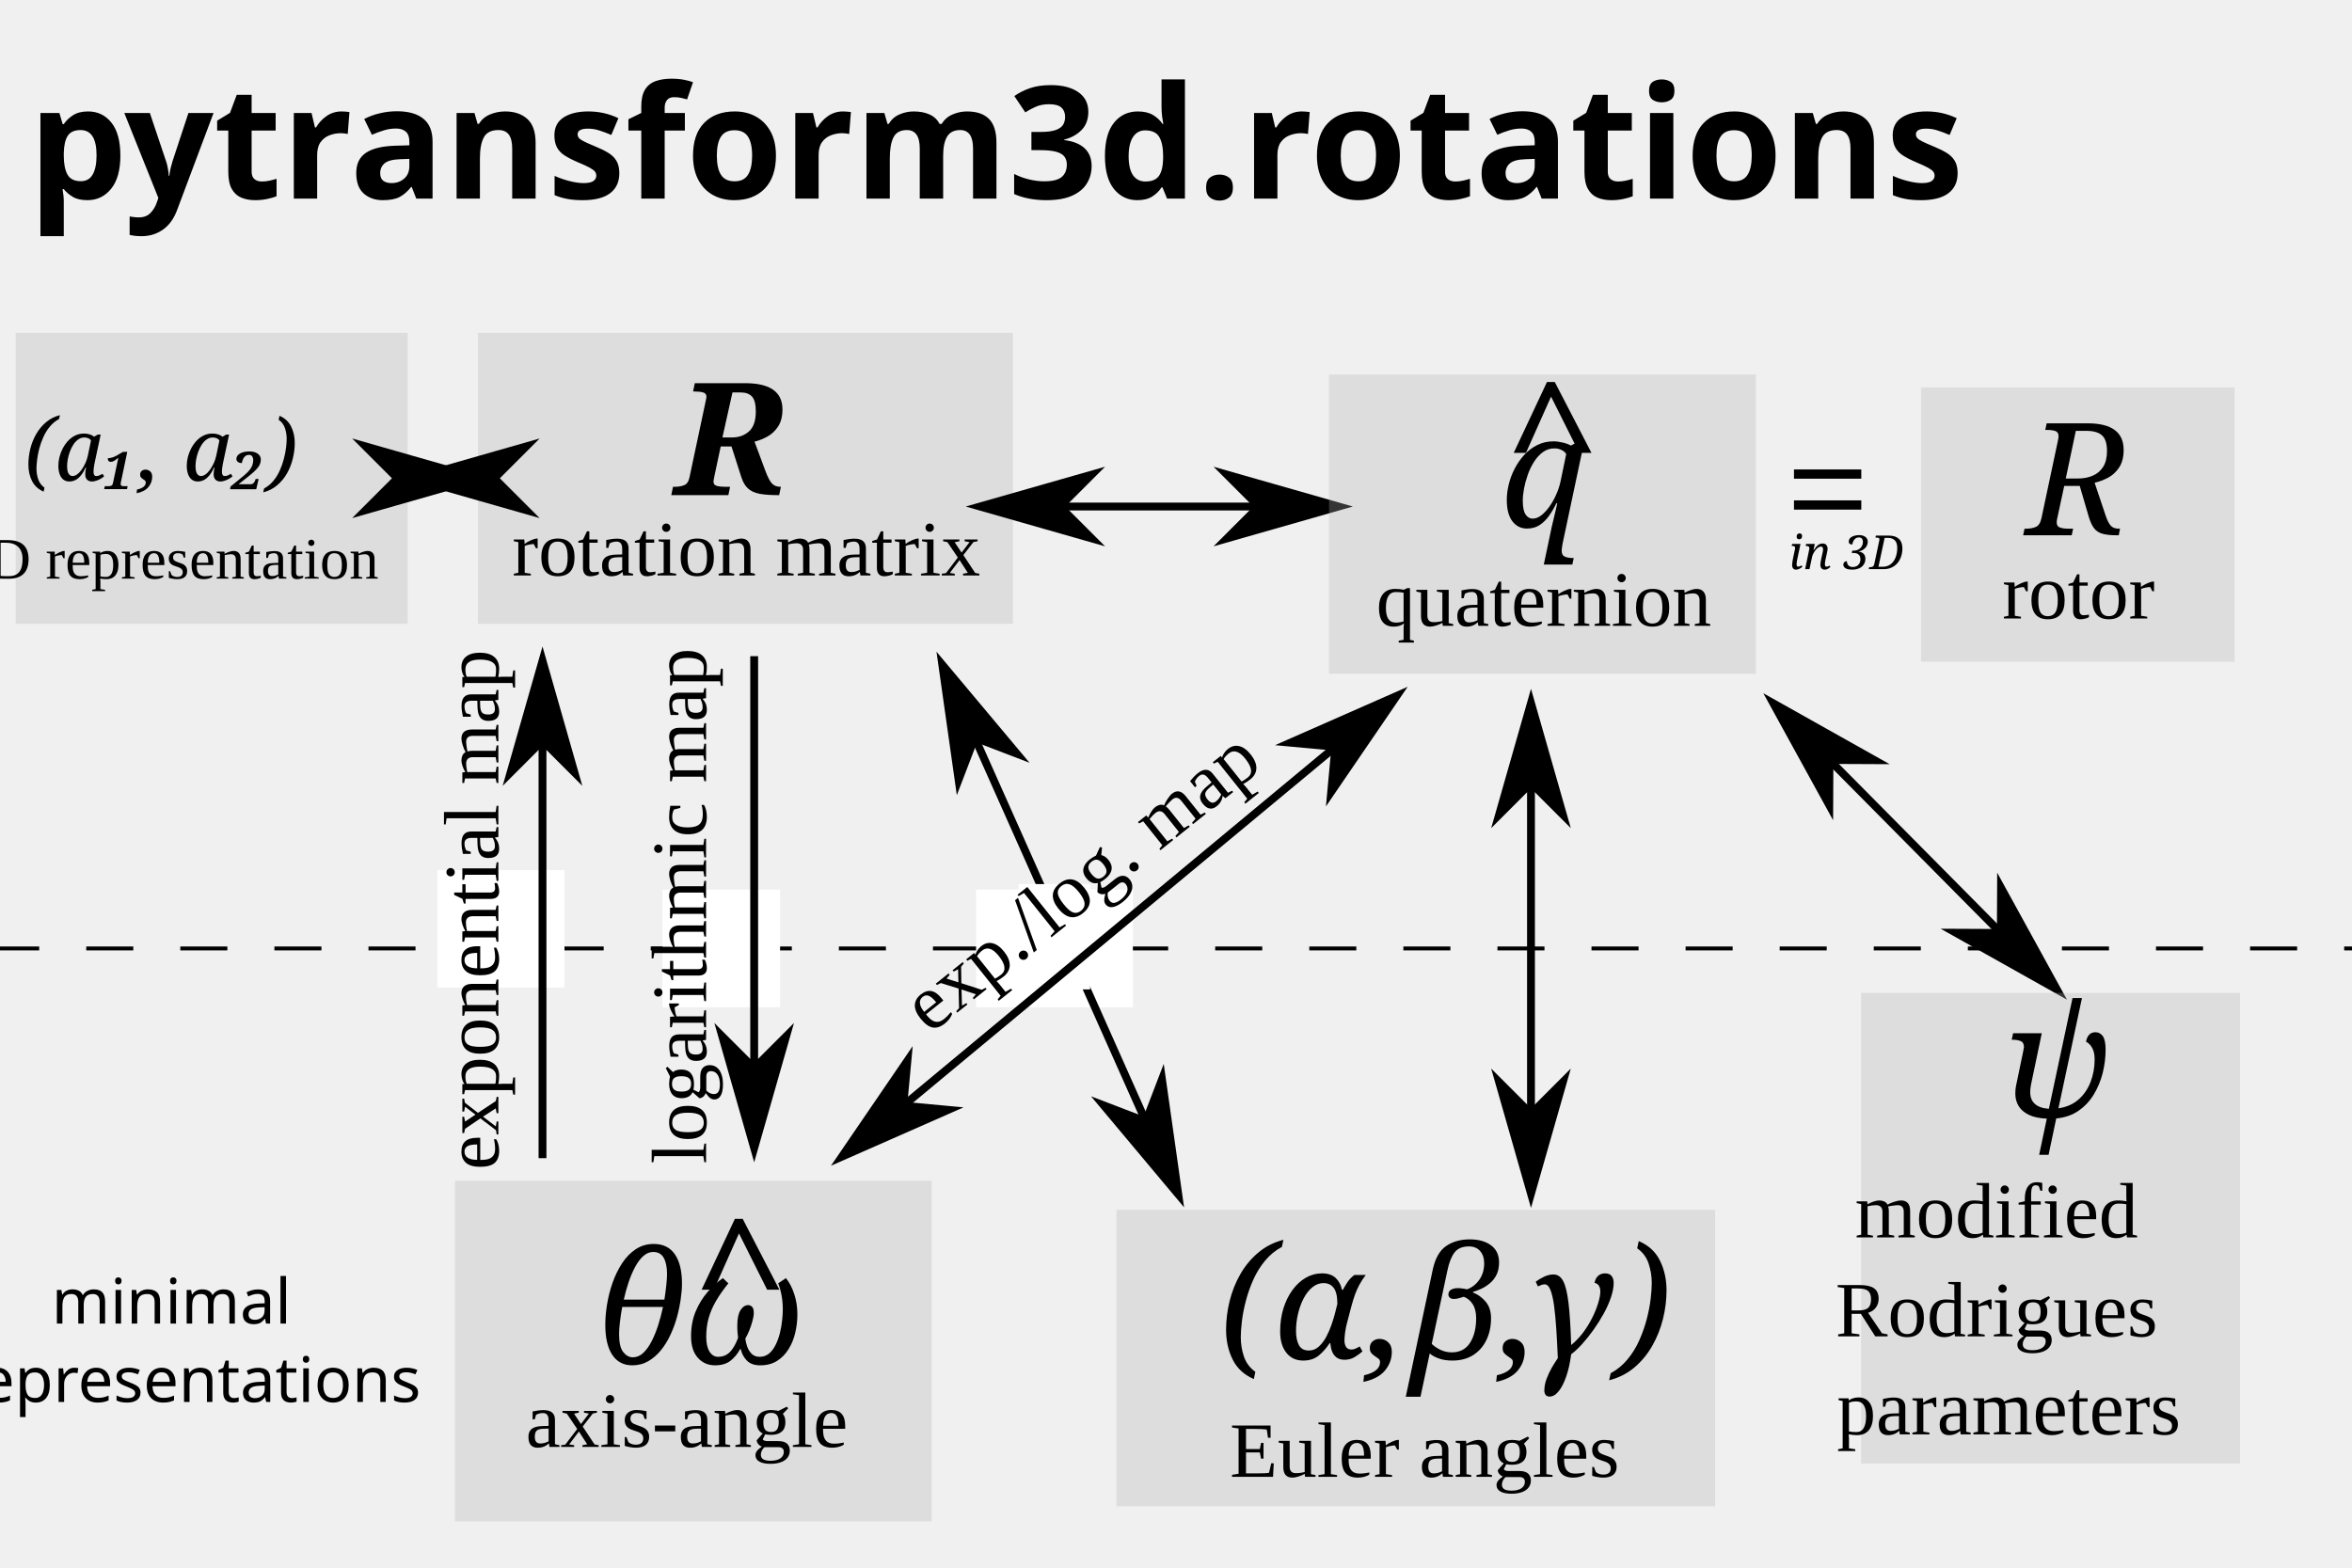
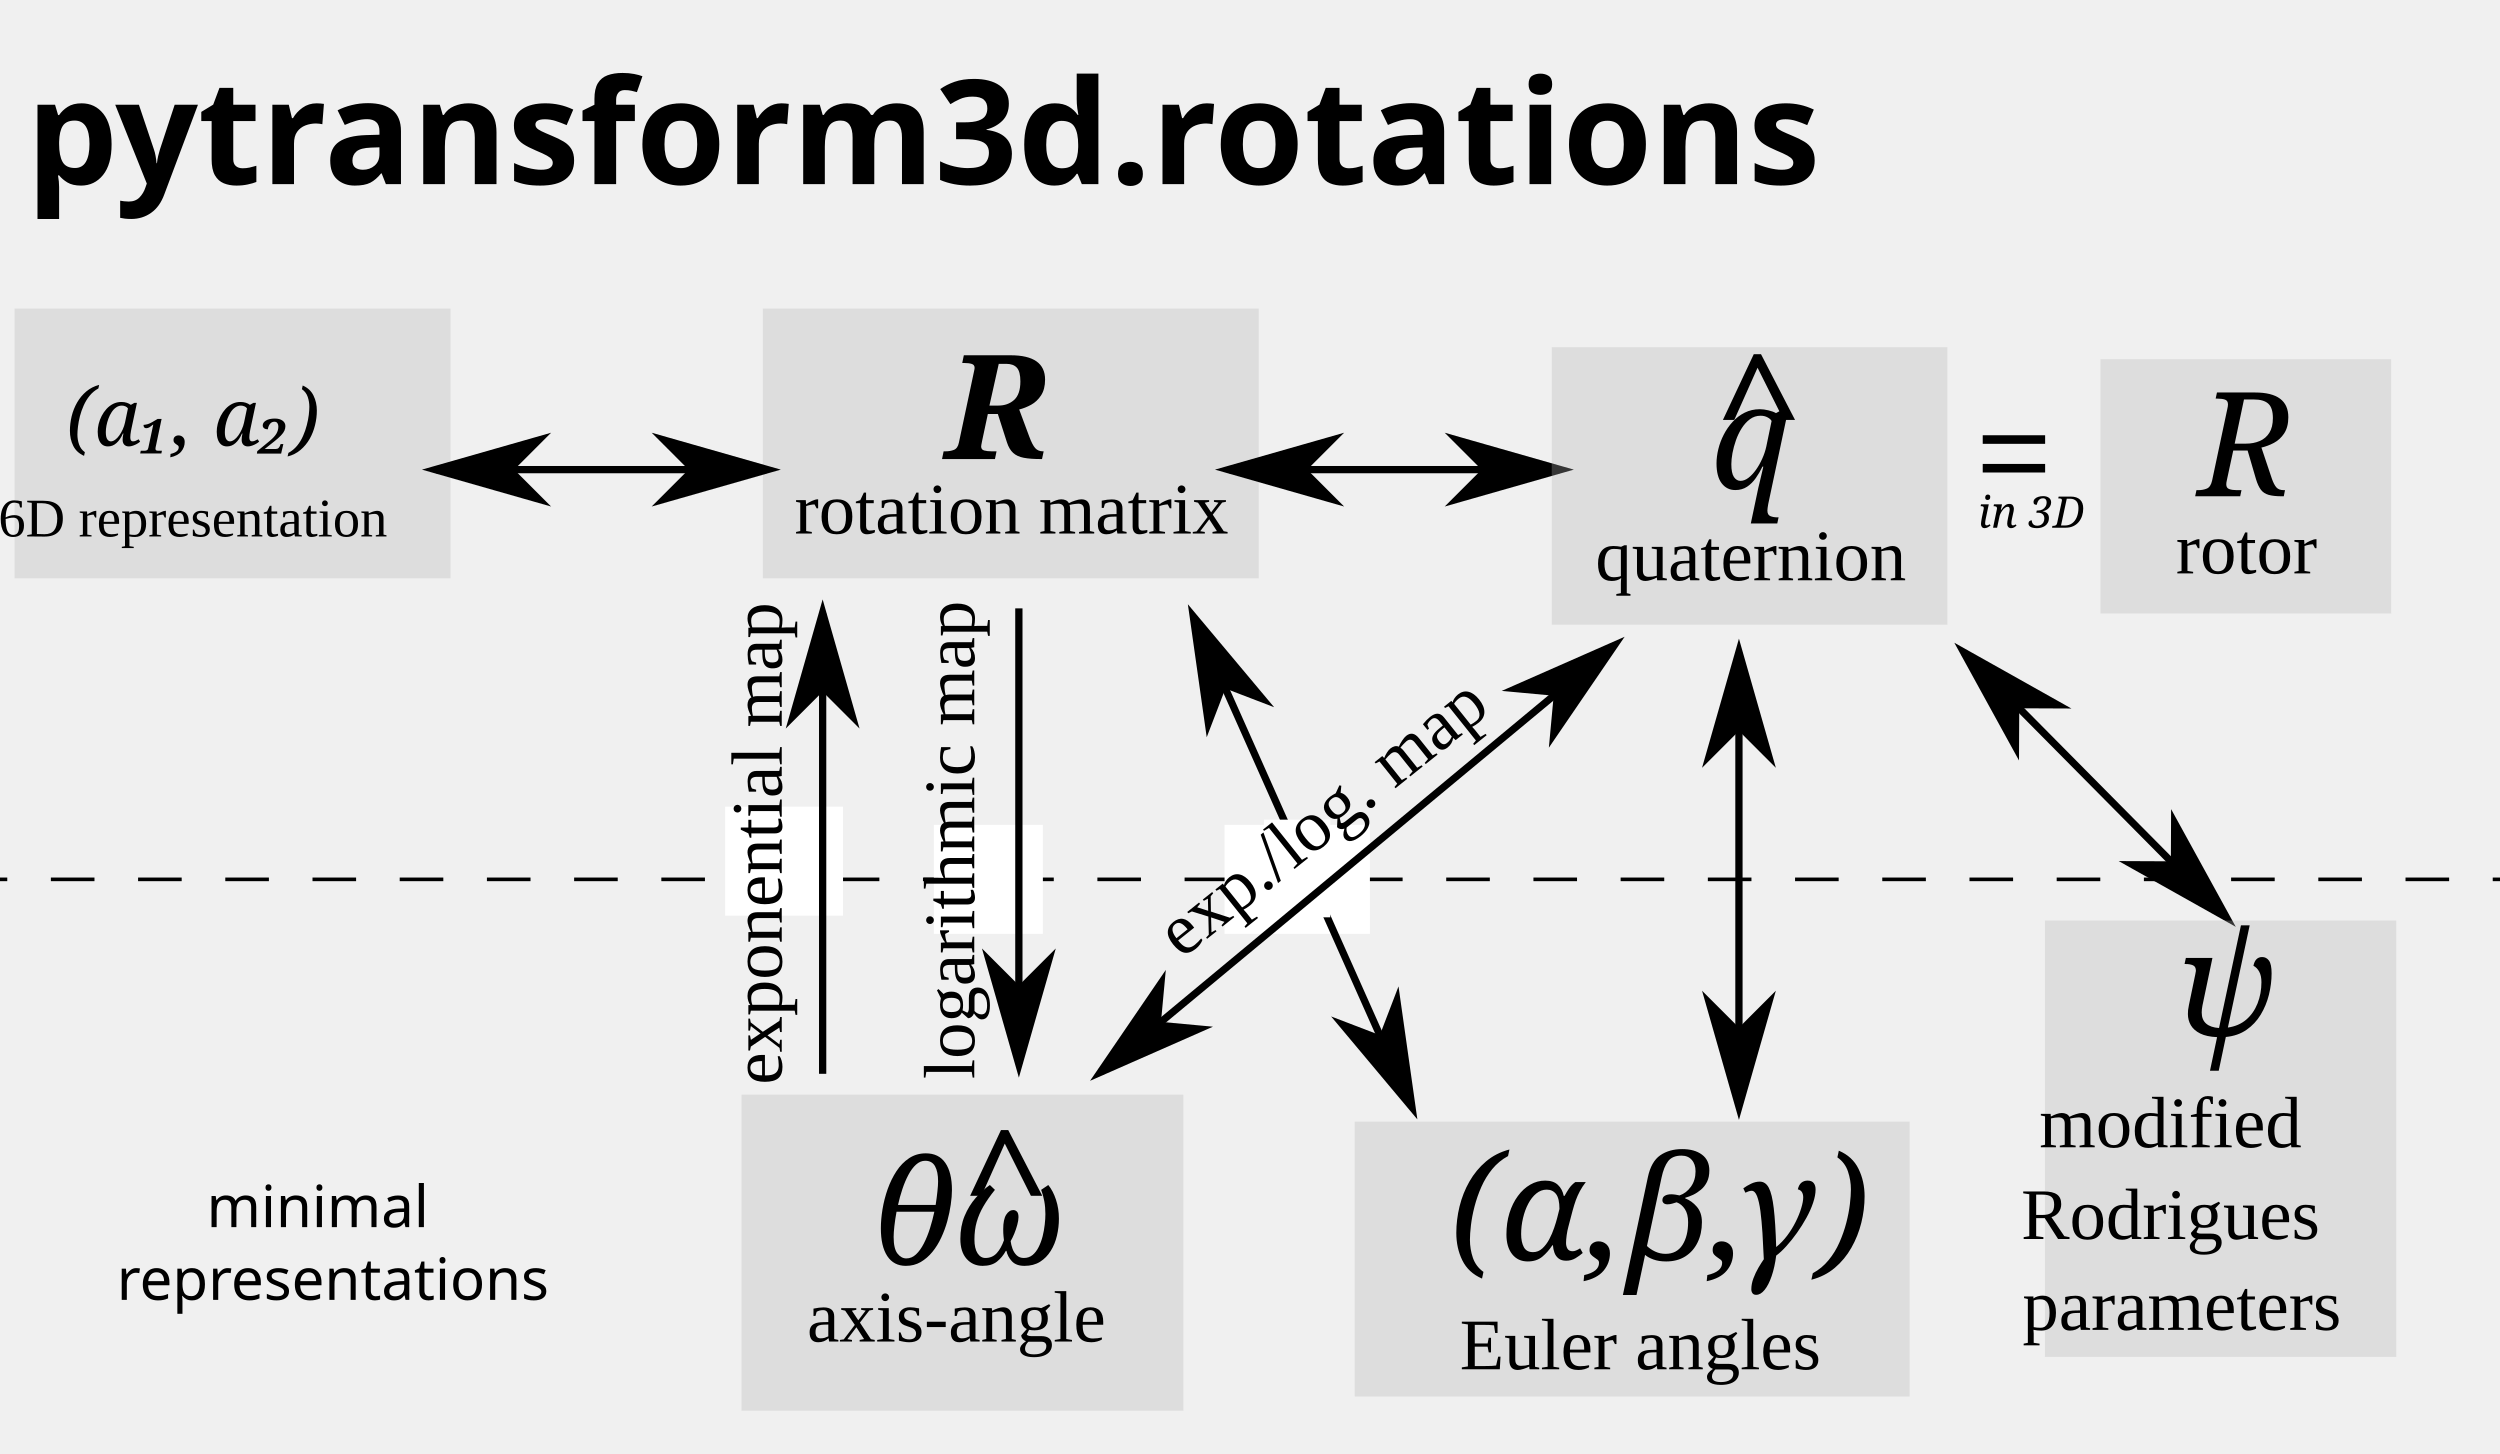
- <svg xmlns="http://www.w3.org/2000/svg" width="600" height="400" id="svg2" version="1.1">
+ <svg xmlns="http://www.w3.org/2000/svg" width="688" height="400" viewBox="-88 0 688 400" id="svg2" version="1.1">
  <defs id="defs4">
    <marker style="overflow:visible" id="Arrow1Lstart" refX="0.0" refY="0.0" orient="auto">
      <path transform="scale(0.8) translate(12.5,0)" style="fill-rule:evenodd;fill:context-stroke;stroke:context-stroke;stroke-width:1.0pt" d="M 0.0,0.0 L 5.0,-5.0 L -12.5,0.0 L 5.0,5.0 L 0.0,0.0 z " id="path17458" />
    </marker>
    <marker orient="auto" refY="0.0" refX="0.0" id="Arrow1Lend" style="overflow:visible;">
      <path id="path3927" d="M 0.0,0.0 L 5.0,-5.0 L -12.5,0.0 L 5.0,5.0 L 0.0,0.0 z " style="fill-rule:evenodd;stroke:#000000;stroke-width:1.0pt;" transform="scale(0.8) rotate(180) translate(12.5,0)" />
    </marker>
    <marker orient="auto" refY="0" refX="0" id="Arrow1Lend-2" style="overflow:visible">
      <path id="path3927-7" d="M 0,0 5,-5 -12.5,0 5,5 Z" style="fill-rule:evenodd;stroke:#000000;stroke-width:1pt" transform="matrix(-0.8,0,0,-0.8,-10,0)" />
    </marker>
    <marker orient="auto" refY="0" refX="0" id="Arrow1Lend-9" style="overflow:visible">
      <path id="path3927-3" d="M 0,0 5,-5 -12.5,0 5,5 Z" style="fill-rule:evenodd;stroke:#000000;stroke-width:1pt" transform="matrix(-0.8,0,0,-0.8,-10,0)" />
    </marker>
    <marker orient="auto" refY="0" refX="0" id="Arrow1Lend-9-3" style="overflow:visible">
      <path id="path3927-3-6" d="M 0,0 5,-5 -12.5,0 5,5 Z" style="fill-rule:evenodd;stroke:#000000;stroke-width:1pt" transform="matrix(-0.8,0,0,-0.8,-10,0)" />
    </marker>
    <marker orient="auto" refY="0" refX="0" id="Arrow1Lend-9-3-3" style="overflow:visible">
      <path id="path3927-3-6-6" d="M 0,0 5,-5 -12.5,0 5,5 Z" style="fill-rule:evenodd;stroke:#000000;stroke-width:1pt" transform="matrix(-0.8,0,0,-0.8,-10,0)" />
    </marker>
    <marker orient="auto" refY="0" refX="0" id="Arrow1Lend-5" style="overflow:visible">
      <path id="path3927-6" d="M 0,0 5,-5 -12.5,0 5,5 Z" style="fill-rule:evenodd;stroke:#000000;stroke-width:1pt" transform="matrix(-0.8,0,0,-0.8,-10,0)" />
    </marker>
    <marker orient="auto" refY="0" refX="0" id="Arrow1Lend-5-9" style="overflow:visible">
      <path id="path3927-6-1" d="M 0,0 5,-5 -12.5,0 5,5 Z" style="fill-rule:evenodd;stroke:#000000;stroke-width:1pt" transform="matrix(-0.8,0,0,-0.8,-10,0)" />
    </marker>
    <marker orient="auto" refY="0" refX="0" id="Arrow1Lend-55" style="overflow:visible">
      <path id="path3927-4" d="M 0,0 5,-5 -12.5,0 5,5 Z" style="fill-rule:evenodd;stroke:#000000;stroke-width:1pt" transform="matrix(-0.8,0,0,-0.8,-10,0)" />
    </marker>
    <marker style="overflow:visible" id="Arrow1Lstart-6" refX="0" refY="0" orient="auto">
      <path transform="matrix(0.8,0,0,0.8,10,0)" style="fill:context-stroke;fill-rule:evenodd;stroke:context-stroke;stroke-width:1pt" d="M 0,0 5,-5 -12.5,0 5,5 Z" id="path17458-5" />
    </marker>
    <marker orient="auto" refY="0" refX="0" id="Arrow1Lend-55-6" style="overflow:visible">
      <path id="path3927-4-9" d="M 0,0 5,-5 -12.5,0 5,5 Z" style="fill-rule:evenodd;stroke:#000000;stroke-width:1pt" transform="matrix(-0.8,0,0,-0.8,-10,0)" />
    </marker>
    <marker style="overflow:visible" id="Arrow1Lstart-6-7" refX="0" refY="0" orient="auto">
      <path transform="matrix(0.8,0,0,0.8,10,0)" style="fill:context-stroke;fill-rule:evenodd;stroke:context-stroke;stroke-width:1pt" d="M 0,0 5,-5 -12.5,0 5,5 Z" id="path17458-5-4" />
    </marker>
    <marker orient="auto" refY="0" refX="0" id="Arrow1Lend-55-6-5" style="overflow:visible">
      <path id="path3927-4-9-2" d="M 0,0 5,-5 -12.5,0 5,5 Z" style="fill-rule:evenodd;stroke:#000000;stroke-width:1pt" transform="matrix(-0.8,0,0,-0.8,-10,0)" />
    </marker>
    <marker style="overflow:visible" id="Arrow1Lstart-4" refX="0" refY="0" orient="auto">
      <path transform="matrix(0.8,0,0,0.8,10,0)" style="fill:context-stroke;fill-rule:evenodd;stroke:context-stroke;stroke-width:1pt" d="M 0,0 5,-5 -12.5,0 5,5 Z" id="path17458-7" />
    </marker>
    <marker orient="auto" refY="0" refX="0" id="Arrow1Lend-55-4" style="overflow:visible">
      <path id="path3927-4-4" d="M 0,0 5,-5 -12.5,0 5,5 Z" style="fill-rule:evenodd;stroke:#000000;stroke-width:1pt" transform="matrix(-0.8,0,0,-0.8,-10,0)" />
    </marker>
    <marker style="overflow:visible" id="Arrow1Lstart-6-7-7" refX="0" refY="0" orient="auto">
      <path transform="matrix(0.8,0,0,0.8,10,0)" style="fill:context-stroke;fill-rule:evenodd;stroke:context-stroke;stroke-width:1pt" d="M 0,0 5,-5 -12.5,0 5,5 Z" id="path17458-5-4-8" />
    </marker>
    <marker orient="auto" refY="0" refX="0" id="Arrow1Lend-55-6-5-6" style="overflow:visible">
      <path id="path3927-4-9-2-8" d="M 0,0 5,-5 -12.5,0 5,5 Z" style="fill-rule:evenodd;stroke:#000000;stroke-width:1pt" transform="matrix(-0.8,0,0,-0.8,-10,0)" />
    </marker>
    <marker orient="auto" refY="0" refX="0" id="Arrow1Lend-5-4" style="overflow:visible">
      <path id="path3927-6-3" d="M 0,0 5,-5 -12.5,0 5,5 Z" style="fill-rule:evenodd;stroke:#000000;stroke-width:1pt" transform="matrix(-0.8,0,0,-0.8,-10,0)" />
    </marker>
    <marker style="overflow:visible" id="Arrow1Lstart-6-4" refX="0" refY="0" orient="auto">
      <path transform="matrix(0.8,0,0,0.8,10,0)" style="fill:context-stroke;fill-rule:evenodd;stroke:context-stroke;stroke-width:1pt" d="M 0,0 5,-5 -12.5,0 5,5 Z" id="path17458-5-9" />
    </marker>
    <marker orient="auto" refY="0" refX="0" id="Arrow1Lend-55-6-2" style="overflow:visible">
      <path id="path3927-4-9-0" d="M 0,0 5,-5 -12.5,0 5,5 Z" style="fill-rule:evenodd;stroke:#000000;stroke-width:1pt" transform="matrix(-0.8,0,0,-0.8,-10,0)" />
    </marker>
    <marker orient="auto" refY="0" refX="0" id="Arrow1Lend-8" style="overflow:visible">
      <path id="path3927-9" d="M 0,0 5,-5 -12.5,0 5,5 Z" style="fill-rule:evenodd;stroke:#000000;stroke-width:1pt" transform="matrix(-0.8,0,0,-0.8,-10,0)" />
    </marker>
    <marker orient="auto" refY="0" refX="0" id="marker19736" style="overflow:visible">
      <path id="path19734" d="M 0,0 5,-5 -12.5,0 5,5 Z" style="fill-rule:evenodd;stroke:#000000;stroke-width:1pt" transform="matrix(-0.8,0,0,-0.8,-10,0)" />
    </marker>
  </defs>
  <g id="layer1" transform="translate(0,-652.3622)">
    <g id="g1080" transform="translate(-56.61674,-196.8605)">
      <rect style="opacity:0.3;fill:#b3b3b3;fill-opacity:1;stroke:none" id="rect3148-1" width="136.472" height="74.246" x="178.544" y="934.144" />
      <text xml:space="preserve" style="font-style:normal;font-weight:normal;line-height:0%;font-family:sans-serif;letter-spacing:0px;word-spacing:0px;fill:#000000;fill-opacity:1;stroke:none" x="228.785" y="975.553" id="text2985-2">
        <tspan id="tspan2987-7" x="228.785" y="975.553" style="font-style:italic;font-variant:normal;font-weight:bold;font-stretch:normal;font-size:40px;line-height:1.25;font-family:Serif;-inkscape-font-specification:'Serif Bold Italic'">R</tspan>
      </text>
      <text xml:space="preserve" style="font-style:normal;font-weight:normal;line-height:0%;font-family:sans-serif;letter-spacing:0px;word-spacing:0px;fill:#000000;fill-opacity:1;stroke:none" x="187.285" y="996.053" id="text2989-0">
        <tspan id="tspan2991-93" x="187.285" y="996.053" style="font-style:normal;font-variant:normal;font-weight:normal;font-stretch:normal;font-size:20px;line-height:1.25;font-family:'Times New Roman';-inkscape-font-specification:'Times New Roman'">rotation matrix</tspan>
      </text>
    </g>
    <g id="g6drep">
-       <rect style="opacity:0.3;fill:#b3b3b3;fill-opacity:1;stroke:none" id="rect6drep" width="100" height="74.246" x="4" y="737.284" />
-       <text xml:space="preserve" style="font-style:normal;font-weight:normal;line-height:0%;font-family:sans-serif;letter-spacing:0px;word-spacing:0px;fill:#000000;fill-opacity:1;stroke:none" x="52" y="775" id="text6drep-sym">
-         <tspan id="tspan6drep-sym" x="52" y="775" style="font-style:italic;font-variant:normal;font-weight:normal;font-stretch:normal;font-size:22px;line-height:1.25;font-family:serif;-inkscape-font-specification:'Serif Italic';text-align:center;text-anchor:middle">(a₁, a₂)</tspan>
+       <rect style="opacity:0.3;fill:#b3b3b3;fill-opacity:1;stroke:none" id="rect6drep" width="120" height="74.246" x="-84" y="737.284" />
+       <text xml:space="preserve" style="font-style:normal;font-weight:normal;line-height:0%;font-family:sans-serif;letter-spacing:0px;word-spacing:0px;fill:#000000;fill-opacity:1;stroke:none" x="-24" y="775" id="text6drep-sym">
+         <tspan id="tspan6drep-sym" x="-24" y="775" style="font-style:italic;font-variant:normal;font-weight:normal;font-stretch:normal;font-size:22px;line-height:1.25;font-family:serif;-inkscape-font-specification:'Serif Italic';text-align:center;text-anchor:middle">(a₁, a₂)</tspan>
      </text>
-       <text xml:space="preserve" style="font-style:normal;font-weight:normal;line-height:0%;font-family:sans-serif;letter-spacing:0px;word-spacing:0px;fill:#000000;fill-opacity:1;stroke:none" x="54" y="800" id="text6drep-name">
-         <tspan id="tspan6drep-name" x="54" y="800" style="font-style:normal;font-variant:normal;font-weight:normal;font-stretch:normal;font-size:15px;line-height:1.25;font-family:'Times New Roman';-inkscape-font-specification:'Times New Roman';text-align:center;text-anchor:middle">6D representation</tspan>
+       <text xml:space="preserve" style="font-style:normal;font-weight:normal;line-height:0%;font-family:sans-serif;letter-spacing:0px;word-spacing:0px;fill:#000000;fill-opacity:1;stroke:none" x="-24" y="800" id="text6drep-name">
+         <tspan id="tspan6drep-name" x="-24" y="800" style="font-style:normal;font-variant:normal;font-weight:normal;font-stretch:normal;font-size:15px;line-height:1.25;font-family:'Times New Roman';-inkscape-font-specification:'Times New Roman';text-align:center;text-anchor:middle">6D representation</tspan>
      </text>
    </g>
-     <path style="fill:none;stroke:#000000;stroke-width:2;stroke-linecap:butt;stroke-linejoin:miter;stroke-miterlimit:4;stroke-dasharray:none;stroke-opacity:1;marker-start:url(#Arrow1Lstart);marker-end:url(#Arrow1Lend-55)" d="M 106,774.4 H 121.5" id="path6drep-arrow" />
+     <path style="fill:none;stroke:#000000;stroke-width:2;stroke-linecap:butt;stroke-linejoin:miter;stroke-miterlimit:4;stroke-dasharray:none;stroke-opacity:1;marker-start:url(#Arrow1Lstart);marker-end:url(#Arrow1Lend-55)" d="M 32,781.603 H 123" id="path6drep-arrow" />
    <g id="g16984" transform="translate(226.1238,62.9515)">
      <rect style="opacity:0.3;fill:#b3b3b3;fill-opacity:1;stroke:none;stroke-width:0.815" id="rect3144-3" width="152.735" height="75.66" x="58.69" y="898.082" />
      <text xml:space="preserve" style="font-style:normal;font-weight:normal;line-height:0%;font-family:sans-serif;letter-spacing:0px;word-spacing:0px;fill:#000000;fill-opacity:1;stroke:none" x="84.963" y="936.158" id="text2985-8-4-2">
        <tspan id="tspan2987-5-7-0" x="84.963" y="936.158" style="font-style:italic;font-variant:normal;font-weight:normal;font-stretch:normal;font-size:40px;line-height:1.25;font-family:serif;-inkscape-font-specification:'Serif Italic'">(α,β,γ)</tspan>
      </text>
      <text xml:space="preserve" style="font-style:normal;font-weight:normal;line-height:0%;font-family:sans-serif;letter-spacing:0px;word-spacing:0px;fill:#000000;fill-opacity:1;stroke:none" x="87.592" y="966.23" id="text2989-2-4-6">
        <tspan id="tspan2991-0-5-1" x="87.592" y="966.23" style="font-style:normal;font-variant:normal;font-weight:normal;font-stretch:normal;font-size:20px;line-height:1.25;font-family:'Times New Roman';-inkscape-font-specification:'Times New Roman'">Euler angles</tspan>
      </text>
    </g>
-     <path style="fill:none;stroke:#000000;stroke-width:1;stroke-linecap:butt;stroke-linejoin:miter;stroke-miterlimit:4;stroke-dasharray:12, 12;stroke-dashoffset:0;stroke-opacity:1" d="M 610,894.362 H 10 -10" id="path28502" />
+     <path style="fill:none;stroke:#000000;stroke-width:1;stroke-linecap:butt;stroke-linejoin:miter;stroke-miterlimit:4;stroke-dasharray:12, 12;stroke-dashoffset:0;stroke-opacity:1" d="M 610,894.362 H 10 -98" id="path28502" />
    <rect style="fill:#ffffff;fill-opacity:1;stroke:none;stroke-width:0.775;stroke-linejoin:round;stroke-miterlimit:4;stroke-dasharray:9.295, 9.295;stroke-dashoffset:0" id="rect28606-7" width="30" height="30" x="169" y="879.362" />
    <path style="fill:none;stroke:#000000;stroke-width:2;stroke-linecap:butt;stroke-linejoin:miter;stroke-miterlimit:4;stroke-dasharray:none;stroke-opacity:1;marker-end:url(#Arrow1Lend-8)" d="M 192.393,819.786 V 945.044" id="path3150-2" />
    <rect style="fill:#ffffff;fill-opacity:1;stroke:none;stroke-width:0.806;stroke-linejoin:round;stroke-miterlimit:4;stroke-dasharray:9.666, 9.666;stroke-dashoffset:0" id="rect28606" width="32.442" height="30" x="111.558" y="874.362" />
    <path style="fill:none;stroke:#000000;stroke-width:2;stroke-linecap:butt;stroke-linejoin:miter;stroke-miterlimit:4;stroke-dasharray:none;stroke-opacity:1;marker-end:url(#Arrow1Lend-8)" d="M 138.393,947.873 V 821.2" id="path4728-6" />
    <path style="fill:none;stroke:#000000;stroke-width:2;stroke-linecap:butt;stroke-linejoin:miter;stroke-miterlimit:4;stroke-dasharray:none;stroke-opacity:1;marker-start:url(#Arrow1Lstart);marker-end:url(#Arrow1Lend-55)" d="M 390.558,956.674 V 832.001" id="path4728-7" />
    <rect style="fill:#ffffff;fill-opacity:1;stroke:none;stroke-width:0.894;stroke-linejoin:round;stroke-miterlimit:4;stroke-dasharray:10.733, 10.733;stroke-dashoffset:0" id="rect28606-1" width="40" height="30" x="249" y="879.362" />
    <path style="fill:none;stroke:#000000;stroke-width:2;stroke-linecap:butt;stroke-linejoin:miter;stroke-miterlimit:4;stroke-dasharray:none;stroke-opacity:1;marker-start:url(#Arrow1Lstart-6);marker-end:url(#Arrow1Lend-55-6)" d="m 300.479,956.872 -60,-134.673" id="path4728-7-3" />
    <rect style="fill:#ffffff;stroke-width:1.699;stroke-linejoin:round" id="rect1351-5-8" width="18.261" height="26.877" x="259.831" y="877.934" />
    <path style="fill:none;stroke:#000000;stroke-width:2;stroke-linecap:butt;stroke-linejoin:miter;stroke-miterlimit:4;stroke-dasharray:none;stroke-opacity:1;marker-start:url(#Arrow1Lstart-6-4);marker-end:url(#Arrow1Lend-55-6-2)" d="M 214.962,947.325 356.115,830.078" id="path4728-7-3-6" />
    <path style="fill:none;stroke:#000000;stroke-width:2;stroke-linecap:butt;stroke-linejoin:miter;stroke-miterlimit:4;stroke-dasharray:none;stroke-opacity:1;marker-start:url(#Arrow1Lstart-6-7);marker-end:url(#Arrow1Lend-55-6-5)" d="m 524.558,904.674 -72,-72.673" id="path4728-7-3-5" />
    <path style="fill:none;stroke:#000000;stroke-width:2;stroke-linecap:butt;stroke-linejoin:miter;stroke-miterlimit:4;stroke-dasharray:none;stroke-opacity:1;marker-start:url(#Arrow1Lstart-6-7);marker-end:url(#Arrow1Lend-5-4)" d="m 250.244,781.603 h 91" id="path5648-2-1" />
-     <text xml:space="preserve" style="font-style:normal;font-weight:normal;line-height:0%;font-family:sans-serif;letter-spacing:0px;word-spacing:0px;fill:#000000;fill-opacity:1;stroke:none" x="7.192" y="703.031" id="text6041">
-       <tspan id="tspan6043" x="7.192" y="703.031" style="font-style:normal;font-variant:normal;font-weight:bold;font-stretch:normal;font-size:40px;line-height:1.25;font-family:sans-serif;-inkscape-font-specification:'Sans Bold'">pytransform3d.rotations</tspan>
+     <text xml:space="preserve" style="font-style:normal;font-weight:normal;line-height:0%;font-family:sans-serif;letter-spacing:0px;word-spacing:0px;fill:#000000;fill-opacity:1;stroke:none" x="-80.808" y="703.031" id="text6041">
+       <tspan id="tspan6043" x="-80.808" y="703.031" style="font-style:normal;font-variant:normal;font-weight:bold;font-stretch:normal;font-size:40px;line-height:1.25;font-family:sans-serif;-inkscape-font-specification:'Sans Bold'">pytransform3d.rotations</tspan>
    </text>
    <g id="g9860" transform="translate(-3.906387,-76.28306)">
      <rect style="opacity:0.3;fill:#b3b3b3;fill-opacity:1;stroke:none" id="rect3146-2" width="108.894" height="76.368" x="342.947" y="824.189" />
      <text xml:space="preserve" style="font-style:normal;font-weight:normal;line-height:0%;font-family:sans-serif;letter-spacing:0px;word-spacing:0px;fill:#000000;fill-opacity:1;stroke:none" x="386.573" y="863.1" id="text2985-4-8">
        <tspan id="tspan2987-8-9" x="386.573" y="863.1" style="font-style:italic;font-variant:normal;font-weight:normal;font-stretch:normal;font-size:40px;line-height:1.25;font-family:serif;-inkscape-font-specification:'Serif Italic'">q</tspan>
      </text>
      <text xml:space="preserve" style="font-style:normal;font-weight:normal;line-height:0%;font-family:sans-serif;letter-spacing:0px;word-spacing:0px;fill:#000000;fill-opacity:1;stroke:none" x="354.968" y="888.326" id="text2989-9-7">
        <tspan id="tspan2991-9-3" x="354.968" y="888.326" style="font-style:normal;font-variant:normal;font-weight:normal;font-stretch:normal;font-size:20px;line-height:1.25;font-family:'Times New Roman';-inkscape-font-specification:'Times New Roman'">quaternion</tspan>
      </text>
      <text xml:space="preserve" style="font-style:normal;font-weight:normal;line-height:0%;font-family:sans-serif;letter-spacing:0px;word-spacing:0px;fill:#000000;fill-opacity:1;stroke:none" x="388.538" y="854.887" id="text2985-4-4-6">
        <tspan id="tspan2987-8-1-1" x="388.538" y="854.887" style="font-style:normal;font-variant:normal;font-weight:normal;font-stretch:normal;font-size:40px;line-height:1.25;font-family:sans-serif;-inkscape-font-specification:sans-serif">^</tspan>
      </text>
    </g>
    <g id="g1013" transform="translate(14.19082,17.38997)" />
    <g id="g1013-6" transform="translate(54.54167,20.1731)">
      <rect style="opacity:0.3;fill:#b3b3b3;fill-opacity:1;stroke:none" id="rect3142-3-0" width="121.622" height="86.974" x="61.518" y="933.437" />
      <text xml:space="preserve" style="font-style:normal;font-weight:normal;line-height:0%;font-family:sans-serif;letter-spacing:0px;word-spacing:0px;fill:#000000;fill-opacity:1;stroke:none" x="97.669" y="980.147" id="text2985-8-67-6">
        <tspan id="tspan2987-5-5-2" x="97.669" y="980.147" style="font-style:italic;font-variant:normal;font-weight:normal;font-stretch:normal;font-size:40px;line-height:1.25;font-family:serif;-inkscape-font-specification:'Serif Italic'">θω</tspan>
      </text>
      <text xml:space="preserve" style="font-style:normal;font-weight:normal;line-height:0%;font-family:sans-serif;letter-spacing:0px;word-spacing:0px;fill:#000000;fill-opacity:1;stroke:none" x="79.563" y="1001.373" id="text2989-2-3-6">
        <tspan id="tspan2991-0-56-1" x="79.563" y="1001.373" style="font-style:normal;font-variant:normal;font-weight:normal;font-stretch:normal;font-size:20px;line-height:1.25;font-family:'Times New Roman';-inkscape-font-specification:'Times New Roman'">axis-angle</tspan>
      </text>
      <text xml:space="preserve" style="font-style:normal;font-weight:normal;line-height:0%;font-family:sans-serif;letter-spacing:0px;word-spacing:0px;fill:#000000;fill-opacity:1;stroke:none" x="122.924" y="971.953" id="text2985-4-4-2-2-8">
        <tspan id="tspan2987-8-1-0-9-7" x="122.924" y="971.953" style="font-style:normal;font-variant:normal;font-weight:normal;font-stretch:normal;font-size:40px;line-height:1.25;font-family:sans-serif;-inkscape-font-specification:sans-serif">^</tspan>
      </text>
    </g>
    <g id="g9927" transform="translate(81.74421,-36.57664)">
      <rect style="opacity:0.3;fill:#b3b3b3;fill-opacity:1;stroke:none;stroke-width:0.728" id="rect3142-5-2" width="80" height="70" x="408.306" y="787.775" />
      <text xml:space="preserve" style="font-style:normal;font-weight:normal;line-height:0%;font-family:sans-serif;letter-spacing:0px;word-spacing:0px;fill:#000000;fill-opacity:1;stroke:none" x="435.159" y="825.512" id="text2985-8-6-9">
        <tspan id="tspan2987-5-2-3" x="435.159" y="825.512" style="font-style:italic;font-variant:normal;font-weight:normal;font-stretch:normal;font-size:40px;line-height:1.25;font-family:serif;-inkscape-font-specification:'Serif Italic'">R</tspan>
      </text>
      <text xml:space="preserve" style="font-style:normal;font-weight:normal;line-height:0%;font-family:sans-serif;letter-spacing:0px;word-spacing:0px;fill:#000000;fill-opacity:1;stroke:none" x="429.053" y="846.739" id="text2989-2-9-1">
        <tspan id="tspan2991-0-1-9" x="429.053" y="846.739" style="font-style:normal;font-variant:normal;font-weight:normal;font-stretch:normal;font-size:20px;line-height:1.25;font-family:'Times New Roman';-inkscape-font-specification:'Times New Roman'">rotor</tspan>
      </text>
    </g>
    <g id="g16917" transform="translate(52.17853,47.50438)">
      <rect style="opacity:0.3;fill:#b3b3b3;fill-opacity:1;stroke:none;stroke-width:1.048" id="rect3142-5-3-5" width="96.686" height="120.094" x="422.59" y="858.187" />
      <text xml:space="preserve" style="font-style:normal;font-weight:normal;line-height:0%;font-family:sans-serif;letter-spacing:0px;word-spacing:0px;fill:#000000;fill-opacity:1;stroke:none" x="458.73" y="889.925" id="text2985-8-6-6-0">
        <tspan id="tspan2987-5-2-7-3" x="458.73" y="889.925" style="font-style:italic;font-variant:normal;font-weight:normal;font-stretch:normal;font-size:40px;line-height:1.25;font-family:serif;-inkscape-font-specification:'Serif Italic'">ψ</tspan>
      </text>
      <text xml:space="preserve" style="font-style:normal;font-weight:normal;line-height:0%;font-family:sans-serif;letter-spacing:0px;word-spacing:0px;fill:#000000;fill-opacity:1;stroke:none" x="471.185" y="920.576" id="text2989-2-9-5-6">
        <tspan id="tspan2991-0-1-3-1" x="471.185" y="920.576" style="font-style:normal;font-variant:normal;font-weight:normal;font-stretch:normal;font-size:20px;line-height:1.25;font-family:'Times New Roman';-inkscape-font-specification:'Times New Roman';text-align:center;text-anchor:middle">modified</tspan>
        <tspan x="471.185" y="945.838" style="font-style:normal;font-variant:normal;font-weight:normal;font-stretch:normal;font-size:20px;line-height:1.25;font-family:'Times New Roman';-inkscape-font-specification:'Times New Roman';text-align:center;text-anchor:middle" id="tspan3572-0">Rodrigues</tspan>
        <tspan x="471.185" y="970.838" style="font-style:normal;font-variant:normal;font-weight:normal;font-stretch:normal;font-size:20px;line-height:1.25;font-family:'Times New Roman';-inkscape-font-specification:'Times New Roman';text-align:center;text-anchor:middle" id="tspan3574-6">parameters</tspan>
      </text>
    </g>
    <g id="g16990" transform="translate(-7.114597,-35.58223)">
      <text xml:space="preserve" style="font-style:normal;font-weight:normal;line-height:0%;font-family:sans-serif;letter-spacing:0px;word-spacing:0px;fill:#000000;fill-opacity:1;stroke:none" x="462.168" y="827.134" id="text2985-8-6-9-4">
        <tspan id="tspan2987-5-2-3-7" x="462.168" y="827.134" style="font-style:italic;font-variant:normal;font-weight:normal;font-stretch:normal;font-size:40px;line-height:1.25;font-family:serif;-inkscape-font-specification:'Serif Italic'">=</tspan>
      </text>
      <text xml:space="preserve" style="font-style:normal;font-weight:normal;font-size:12px;line-height:0%;font-family:sans-serif;letter-spacing:0px;word-spacing:0px;fill:#000000;fill-opacity:1;stroke:none" x="463.426" y="833.168" id="text2985-8-6-9-4-8">
        <tspan id="tspan2987-5-2-3-7-4" x="463.426" y="833.168" style="font-style:italic;font-variant:normal;font-weight:normal;font-stretch:normal;font-size:12px;line-height:1.25;font-family:serif;-inkscape-font-specification:'Serif Italic'">in 3D</tspan>
      </text>
    </g>
    <text xml:space="preserve" style="font-style:normal;font-weight:normal;line-height:0%;font-family:sans-serif;letter-spacing:0px;word-spacing:0px;fill:#000000;fill-opacity:1;stroke:none" x="-950.861" y="127.131" id="text2989-0-6" transform="rotate(-90)">
      <tspan id="tspan2991-93-4" x="-950.861" y="127.131" style="font-style:normal;font-variant:normal;font-weight:normal;font-stretch:normal;font-size:20px;line-height:1.25;font-family:'Times New Roman';-inkscape-font-specification:'Times New Roman'">exponential map</tspan>
    </text>
    <text xml:space="preserve" style="font-style:normal;font-weight:normal;line-height:0%;font-family:sans-serif;letter-spacing:0px;word-spacing:0px;fill:#000000;fill-opacity:1;stroke:none" x="-386.975" y="863.847" id="text2989-0-6-0" transform="rotate(-38.63927)">
      <tspan id="tspan2991-93-4-4" x="-386.975" y="863.847" style="font-style:normal;font-variant:normal;font-weight:normal;font-stretch:normal;font-size:20px;line-height:1.25;font-family:'Times New Roman';-inkscape-font-specification:'Times New Roman'">exp./log. map</tspan>
    </text>
    <text xml:space="preserve" style="font-style:normal;font-weight:normal;line-height:0%;font-family:sans-serif;letter-spacing:0px;word-spacing:0px;fill:#000000;fill-opacity:1;stroke:none" x="-949.318" y="180.118" id="text2989-0-6-9" transform="rotate(-90)">
      <tspan id="tspan2991-93-4-5" x="-949.318" y="180.118" style="font-style:normal;font-variant:normal;font-weight:normal;font-stretch:normal;font-size:20px;line-height:1.25;font-family:'Times New Roman';-inkscape-font-specification:'Times New Roman'">logarithmic map</tspan>
    </text>
-     <text xml:space="preserve" style="font-size:16px;line-height:1.25;font-family:sans-serif" x="58.302" y="990.082" id="text31521">
-       <tspan x="58.302" y="990.082" id="tspan31523" style="text-align:center;text-anchor:middle">minimal</tspan>
-       <tspan x="58.302" y="1010.082" id="tspan32799" style="text-align:center;text-anchor:middle">representations</tspan>
+     <text xml:space="preserve" style="font-size:16px;line-height:1.25;font-family:sans-serif" x="14" y="990.082" id="text31521">
+       <tspan x="14" y="990.082" id="tspan31523" style="text-align:center;text-anchor:middle">minimal</tspan>
+       <tspan x="14" y="1010.082" id="tspan32799" style="text-align:center;text-anchor:middle">representations</tspan>
    </text>
  </g>
</svg>
